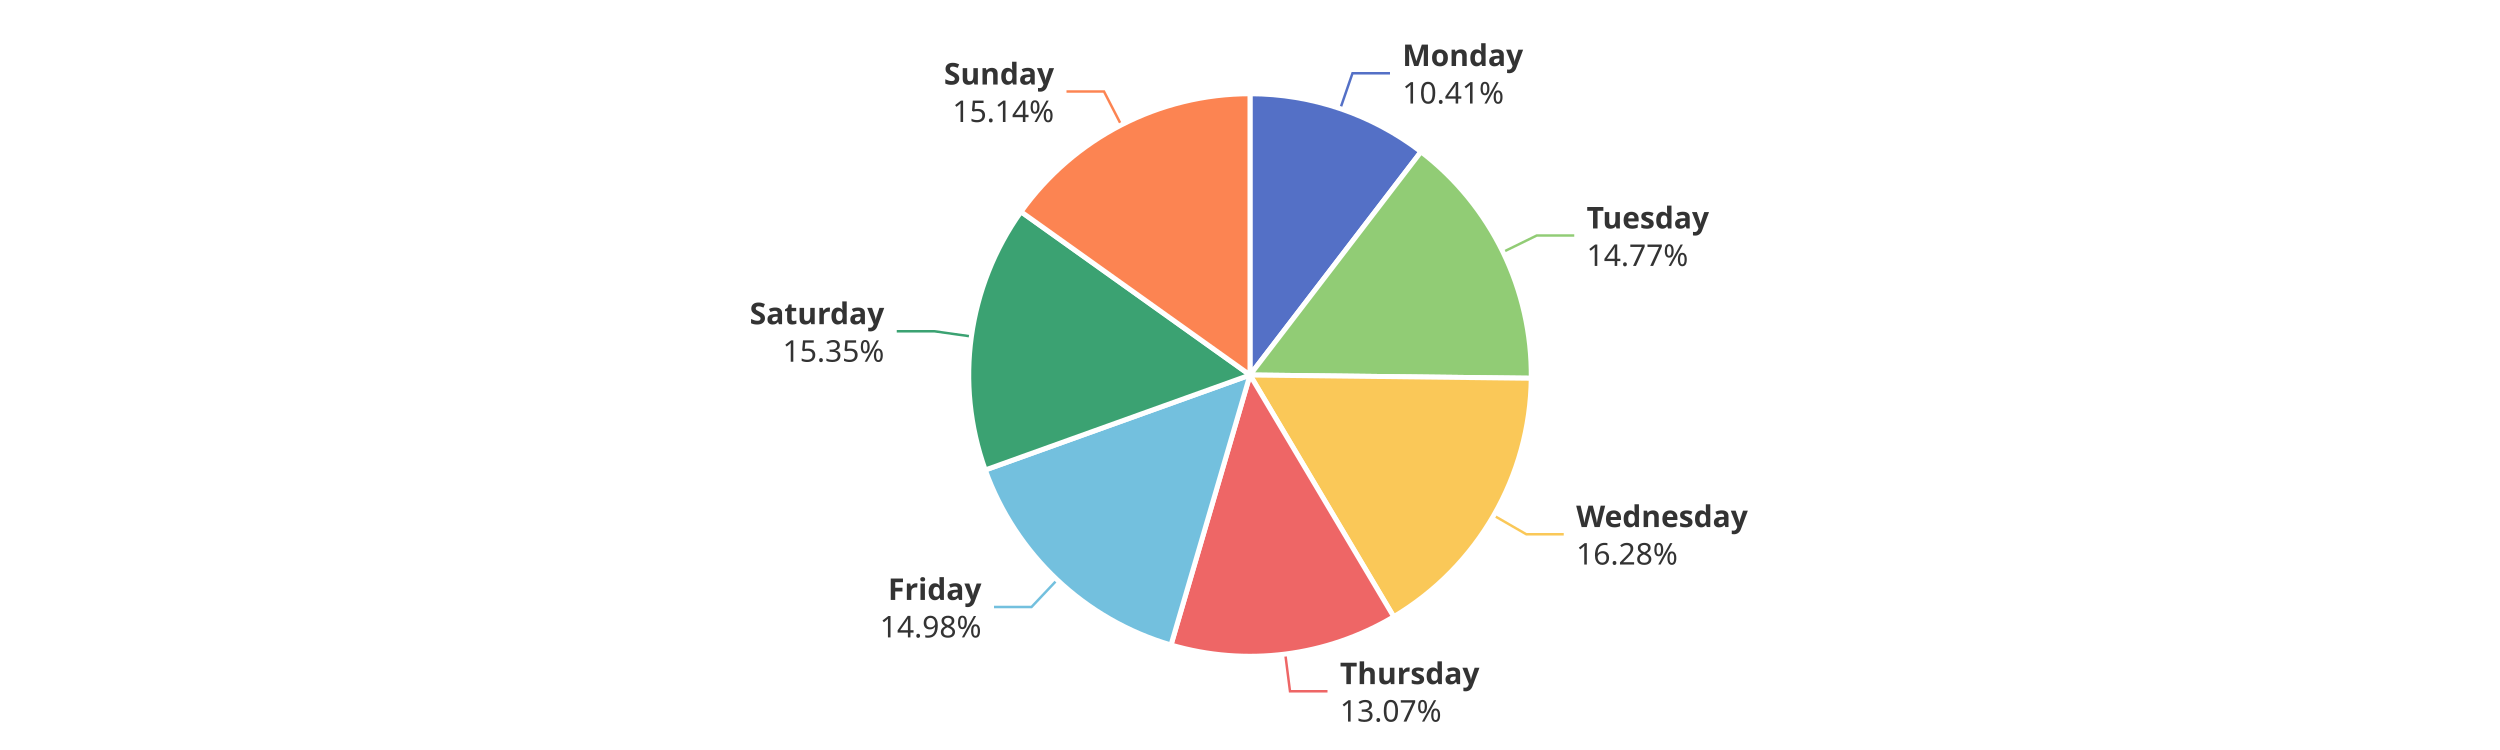
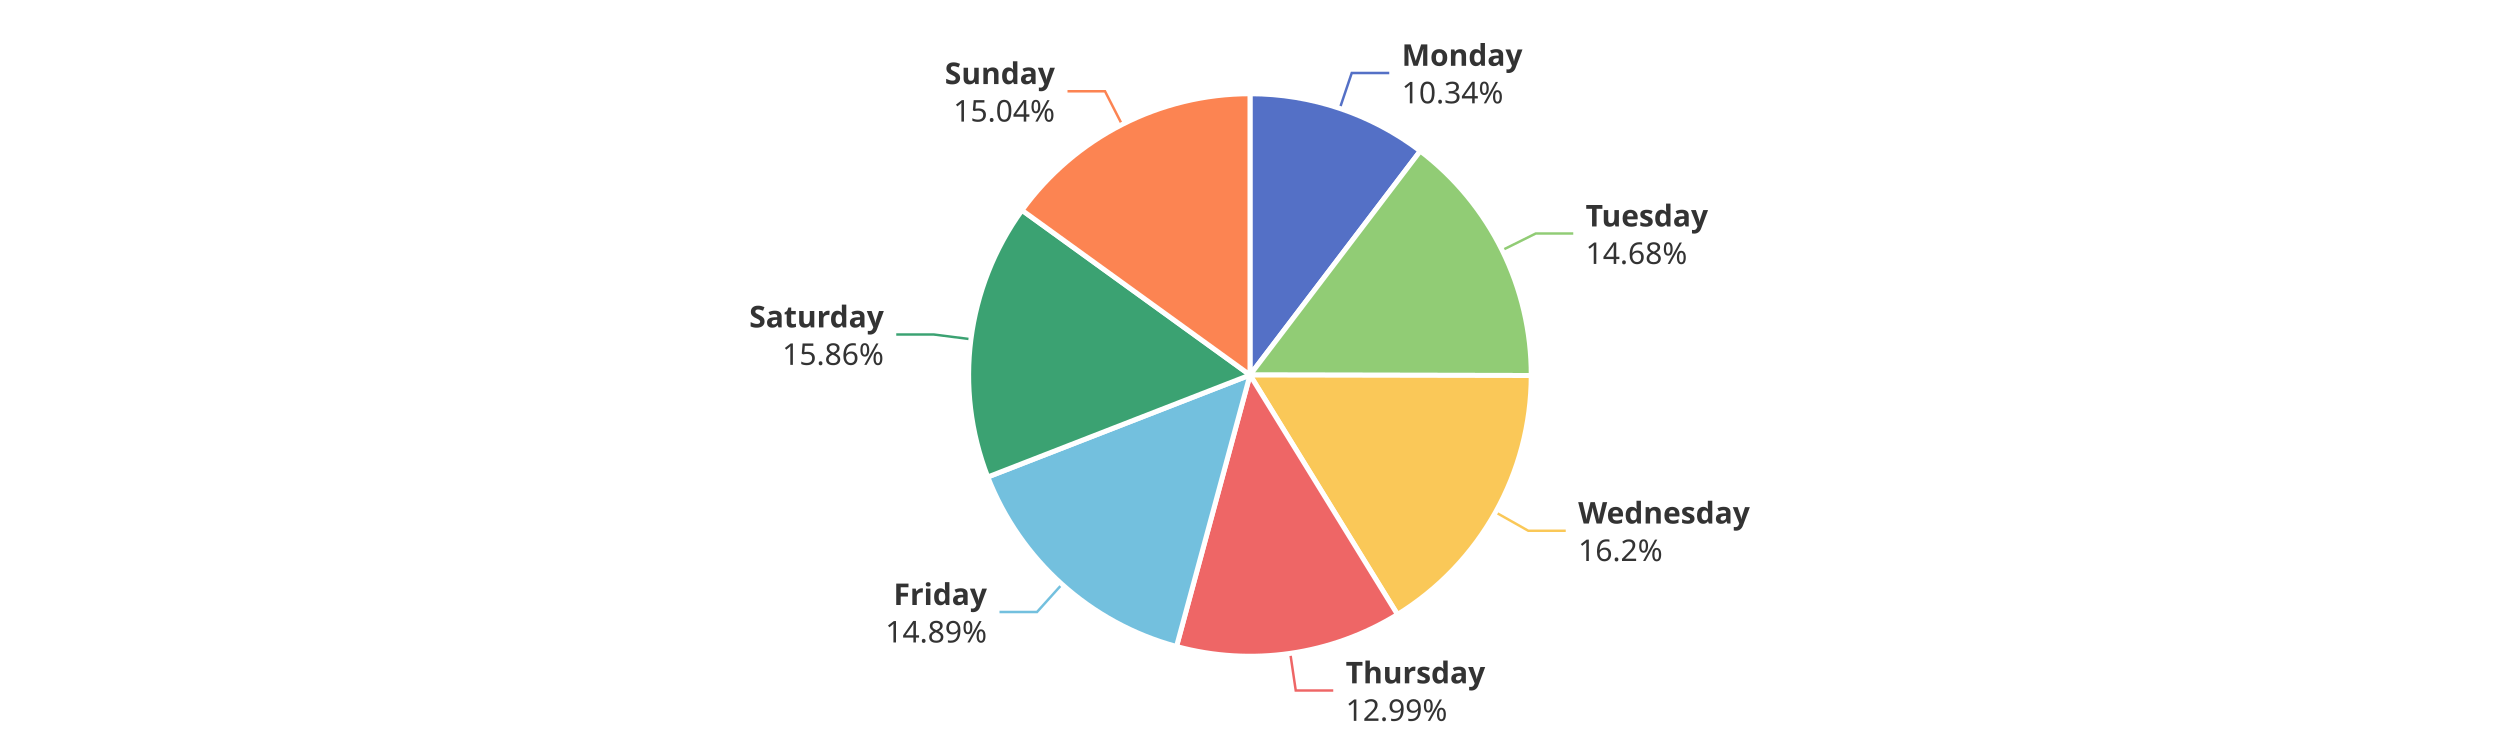
<svg xmlns="http://www.w3.org/2000/svg" width="1000" height="300" version="1.1" baseProfile="full" viewBox="0 0 1000 300">
  <rect width="1000" height="300" x="0" y="0" id="0" fill="#ffffff" />
-   <polyline points="536.1 43.5 541 29.3 556 29.3" fill="none" stroke="#5470c6" />
-   <polyline points="601.2 100.8 614.7 94.2 629.7 94.2" fill="none" stroke="#91cc75" />
-   <polyline points="597.5 206.2 610.5 213.7 625.5 213.7" fill="none" stroke="#fac858" />
-   <polyline points="514.1 261.6 516 276.5 531 276.5" fill="none" stroke="#ee6666" />
-   <polyline points="422.9 231.9 412.6 242.8 397.6 242.8" fill="none" stroke="#73c0de" />
-   <polyline points="388.6 134.6 373.7 132.5 358.7 132.5" fill="none" stroke="#3ba272" />
-   <polyline points="448.5 50 441.6 36.6 426.6 36.6" fill="none" stroke="#fc8452" />
-   <path d="M500 37.5A112.5 112.5 0 0 1 568.4 60.7L500 150Z" fill="#5470c6" stroke="#fff" stroke-width="2" stroke-linejoin="round" />
-   <path d="M568.4 60.7A112.5 112.5 0 0 1 612.5 151.3L500 150Z" fill="#91cc75" stroke="#fff" stroke-width="2" stroke-linejoin="round" />
-   <path d="M612.5 151.3A112.5 112.5 0 0 1 557.5 246.7L500 150Z" fill="#fac858" stroke="#fff" stroke-width="2" stroke-linejoin="round" />
-   <path d="M557.5 246.7A112.5 112.5 0 0 1 468.4 258L500 150Z" fill="#ee6666" stroke="#fff" stroke-width="2" stroke-linejoin="round" />
-   <path d="M468.4 258A112.5 112.5 0 0 1 394.1 188L500 150Z" fill="#73c0de" stroke="#fff" stroke-width="2" stroke-linejoin="round" />
-   <path d="M394.1 188A112.5 112.5 0 0 1 408.4 84.7L500 150Z" fill="#3ba272" stroke="#fff" stroke-width="2" stroke-linejoin="round" />
-   <path d="M408.4 84.7A112.5 112.5 0 0 1 500 37.5L500 150Z" fill="#fc8452" stroke="#fff" stroke-width="2" stroke-linejoin="round" />
-   <path d="M0 -15l42.8 0l0 30l-42.8 0Z" transform="translate(560.9543 29.2565)" fill="none" />
-   <text dominant-baseline="central" text-anchor="start" style="font-size:12px;font-family:sans-serif;font-weight:bold;" y="-7.5" transform="translate(560.9543 29.2565)" fill="#333" stroke="rgb(255,255,255)" stroke-width="2" paint-order="stroke" stroke-miterlimit="2">Monday</text>
-   <text dominant-baseline="central" text-anchor="start" style="font-size:12px;font-family:sans-serif;" y="7.5" transform="translate(560.9543 29.2565)" fill="#333" stroke="rgb(255,255,255)" stroke-width="2" paint-order="stroke" stroke-miterlimit="2">10.41%</text>
-   <path d="M0 -15l46.2 0l0 30l-46.2 0Z" transform="translate(634.6504 94.2189)" fill="none" />
-   <text dominant-baseline="central" text-anchor="start" style="font-size:12px;font-family:sans-serif;font-weight:bold;" y="-7.5" transform="translate(634.6504 94.2189)" fill="#333" stroke="rgb(255,255,255)" stroke-width="2" paint-order="stroke" stroke-miterlimit="2">Tuesday</text>
-   <text dominant-baseline="central" text-anchor="start" style="font-size:12px;font-family:sans-serif;" y="7.5" transform="translate(634.6504 94.2189)" fill="#333" stroke="rgb(255,255,255)" stroke-width="2" paint-order="stroke" stroke-miterlimit="2">14.77%</text>
-   <path d="M0 -15l63.6 0l0 30l-63.6 0Z" transform="translate(630.4649 213.6691)" fill="none" />
-   <text dominant-baseline="central" text-anchor="start" style="font-size:12px;font-family:sans-serif;font-weight:bold;" y="-7.5" transform="translate(630.4649 213.6691)" fill="#333" stroke="rgb(255,255,255)" stroke-width="2" paint-order="stroke" stroke-miterlimit="2">Wednesday</text>
-   <text dominant-baseline="central" text-anchor="start" style="font-size:12px;font-family:sans-serif;" y="7.5" transform="translate(630.4649 213.6691)" fill="#333" stroke="rgb(255,255,255)" stroke-width="2" paint-order="stroke" stroke-miterlimit="2">16.28%</text>
-   <path d="M0 -15l50.2 0l0 30l-50.2 0Z" transform="translate(535.9784 276.4948)" fill="none" />
-   <text dominant-baseline="central" text-anchor="start" style="font-size:12px;font-family:sans-serif;font-weight:bold;" y="-7.5" transform="translate(535.9784 276.4948)" fill="#333" stroke="rgb(255,255,255)" stroke-width="2" paint-order="stroke" stroke-miterlimit="2">Thursday</text>
-   <text dominant-baseline="central" text-anchor="start" style="font-size:12px;font-family:sans-serif;" y="7.5" transform="translate(535.9784 276.4948)" fill="#333" stroke="rgb(255,255,255)" stroke-width="2" paint-order="stroke" stroke-miterlimit="2">13.07%</text>
-   <path d="M-40.9 -15l40.9 0l0 30l-40.9 0Z" transform="translate(392.5814 242.8129)" fill="none" />
-   <text dominant-baseline="central" text-anchor="end" style="font-size:12px;font-family:sans-serif;font-weight:bold;" y="-7.5" transform="translate(392.5814 242.8129)" fill="#333" stroke="rgb(255,255,255)" stroke-width="2" paint-order="stroke" stroke-miterlimit="2">Friday</text>
-   <text dominant-baseline="central" text-anchor="end" style="font-size:12px;font-family:sans-serif;" y="7.5" transform="translate(392.5814 242.8129)" fill="#333" stroke="rgb(255,255,255)" stroke-width="2" paint-order="stroke" stroke-miterlimit="2">14.98%</text>
-   <path d="M-48.2 -15l48.2 0l0 30l-48.2 0Z" transform="translate(353.7022 132.5327)" fill="none" />
-   <text dominant-baseline="central" text-anchor="end" style="font-size:12px;font-family:sans-serif;font-weight:bold;" y="-7.5" transform="translate(353.7022 132.5327)" fill="#333" stroke="rgb(255,255,255)" stroke-width="2" paint-order="stroke" stroke-miterlimit="2">Saturday</text>
-   <text dominant-baseline="central" text-anchor="end" style="font-size:12px;font-family:sans-serif;" y="7.5" transform="translate(353.7022 132.5327)" fill="#333" stroke="rgb(255,255,255)" stroke-width="2" paint-order="stroke" stroke-miterlimit="2">15.35%</text>
-   <path d="M-40.9 -15l40.9 0l0 30l-40.9 0Z" transform="translate(421.6225 36.6496)" fill="none" />
-   <text dominant-baseline="central" text-anchor="end" style="font-size:12px;font-family:sans-serif;font-weight:bold;" y="-7.5" transform="translate(421.6225 36.6496)" fill="#333" stroke="rgb(255,255,255)" stroke-width="2" paint-order="stroke" stroke-miterlimit="2">Sunday</text>
-   <text dominant-baseline="central" text-anchor="end" style="font-size:12px;font-family:sans-serif;" y="7.5" transform="translate(421.6225 36.6496)" fill="#333" stroke="rgb(255,255,255)" stroke-width="2" paint-order="stroke" stroke-miterlimit="2">15.14%</text>
+   <polyline points="535.9 43.4 540.7 29.2 555.7 29.2" fill="none" stroke="#5470c6" />
+   <polyline points="600.8 100.1 614.3 93.4 629.3 93.4" fill="none" stroke="#91cc75" />
+   <polyline points="598.2 204.9 611.3 212.3 626.3 212.3" fill="none" stroke="#fac858" />
+   <polyline points="516.1 261.3 518.3 276.2 533.3 276.2" fill="none" stroke="#ee6666" />
+   <polyline points="424.8 233.7 414.8 244.8 399.8 244.8" fill="none" stroke="#73c0de" />
+   <polyline points="388.4 135.7 373.5 133.8 358.5 133.8" fill="none" stroke="#3ba272" />
+   <polyline points="448.8 49.8 442 36.5 427 36.5" fill="none" stroke="#fc8452" />
+   <path d="M500 37.5A112.5 112.5 0 0 1 568.1 60.4L500 150Z" fill="#5470c6" stroke="#fff" stroke-width="2" stroke-linejoin="round" />
+   <path d="M568.1 60.4A112.5 112.5 0 0 1 612.5 150.2L500 150Z" fill="#91cc75" stroke="#fff" stroke-width="2" stroke-linejoin="round" />
+   <path d="M612.5 150.2A112.5 112.5 0 0 1 559 245.8L500 150Z" fill="#fac858" stroke="#fff" stroke-width="2" stroke-linejoin="round" />
+   <path d="M559 245.8A112.5 112.5 0 0 1 470.6 258.6L500 150Z" fill="#ee6666" stroke="#fff" stroke-width="2" stroke-linejoin="round" />
+   <path d="M470.6 258.6A112.5 112.5 0 0 1 395.1 190.8L500 150Z" fill="#73c0de" stroke="#fff" stroke-width="2" stroke-linejoin="round" />
+   <path d="M395.1 190.8A112.5 112.5 0 0 1 408.8 84.1L500 150Z" fill="#3ba272" stroke="#fff" stroke-width="2" stroke-linejoin="round" />
+   <path d="M408.8 84.1A112.5 112.5 0 0 1 500 37.5L500 150Z" fill="#fc8452" stroke="#fff" stroke-width="2" stroke-linejoin="round" />
+   <path d="M0 -15l42.8 0l0 30l-42.8 0Z" transform="translate(560.6965 29.1694)" fill="none" />
+   <text dominant-baseline="central" text-anchor="start" style="font-size:12px;font-family:sans-serif;font-weight:bold;" y="-7.5" transform="translate(560.6965 29.1694)" fill="#333" stroke="rgb(255,255,255)" stroke-width="2" paint-order="stroke" stroke-miterlimit="2">Monday</text>
+   <text dominant-baseline="central" text-anchor="start" style="font-size:12px;font-family:sans-serif;" y="7.5" transform="translate(560.6965 29.1694)" fill="#333" stroke="rgb(255,255,255)" stroke-width="2" paint-order="stroke" stroke-miterlimit="2">10.34%</text>
+   <path d="M0 -15l46.2 0l0 30l-46.2 0Z" transform="translate(634.257 93.4174)" fill="none" />
+   <text dominant-baseline="central" text-anchor="start" style="font-size:12px;font-family:sans-serif;font-weight:bold;" y="-7.5" transform="translate(634.257 93.4174)" fill="#333" stroke="rgb(255,255,255)" stroke-width="2" paint-order="stroke" stroke-miterlimit="2">Tuesday</text>
+   <text dominant-baseline="central" text-anchor="start" style="font-size:12px;font-family:sans-serif;" y="7.5" transform="translate(634.257 93.4174)" fill="#333" stroke="rgb(255,255,255)" stroke-width="2" paint-order="stroke" stroke-miterlimit="2">14.68%</text>
+   <path d="M0 -15l63.6 0l0 30l-63.6 0Z" transform="translate(631.2694 212.2525)" fill="none" />
+   <text dominant-baseline="central" text-anchor="start" style="font-size:12px;font-family:sans-serif;font-weight:bold;" y="-7.5" transform="translate(631.2694 212.2525)" fill="#333" stroke="rgb(255,255,255)" stroke-width="2" paint-order="stroke" stroke-miterlimit="2">Wednesday</text>
+   <text dominant-baseline="central" text-anchor="start" style="font-size:12px;font-family:sans-serif;" y="7.5" transform="translate(631.2694 212.2525)" fill="#333" stroke="rgb(255,255,255)" stroke-width="2" paint-order="stroke" stroke-miterlimit="2">16.2%</text>
+   <path d="M0 -15l50.2 0l0 30l-50.2 0Z" transform="translate(538.2839 276.1822)" fill="none" />
+   <text dominant-baseline="central" text-anchor="start" style="font-size:12px;font-family:sans-serif;font-weight:bold;" y="-7.5" transform="translate(538.2839 276.1822)" fill="#333" stroke="rgb(255,255,255)" stroke-width="2" paint-order="stroke" stroke-miterlimit="2">Thursday</text>
+   <text dominant-baseline="central" text-anchor="start" style="font-size:12px;font-family:sans-serif;" y="7.5" transform="translate(538.2839 276.1822)" fill="#333" stroke="rgb(255,255,255)" stroke-width="2" paint-order="stroke" stroke-miterlimit="2">12.99%</text>
+   <path d="M-40.9 -15l40.9 0l0 30l-40.9 0Z" transform="translate(394.7782 244.834)" fill="none" />
+   <text dominant-baseline="central" text-anchor="end" style="font-size:12px;font-family:sans-serif;font-weight:bold;" y="-7.5" transform="translate(394.7782 244.834)" fill="#333" stroke="rgb(255,255,255)" stroke-width="2" paint-order="stroke" stroke-miterlimit="2">Friday</text>
+   <text dominant-baseline="central" text-anchor="end" style="font-size:12px;font-family:sans-serif;" y="7.5" transform="translate(394.7782 244.834)" fill="#333" stroke="rgb(255,255,255)" stroke-width="2" paint-order="stroke" stroke-miterlimit="2">14.89%</text>
+   <path d="M-48.2 -15l48.2 0l0 30l-48.2 0Z" transform="translate(353.5334 133.7999)" fill="none" />
+   <text dominant-baseline="central" text-anchor="end" style="font-size:12px;font-family:sans-serif;font-weight:bold;" y="-7.5" transform="translate(353.5334 133.7999)" fill="#333" stroke="rgb(255,255,255)" stroke-width="2" paint-order="stroke" stroke-miterlimit="2">Saturday</text>
+   <text dominant-baseline="central" text-anchor="end" style="font-size:12px;font-family:sans-serif;" y="7.5" transform="translate(353.5334 133.7999)" fill="#333" stroke="rgb(255,255,255)" stroke-width="2" paint-order="stroke" stroke-miterlimit="2">15.86%</text>
+   <path d="M-40.9 -15l40.9 0l0 30l-40.9 0Z" transform="translate(421.9681 36.4722)" fill="none" />
+   <text dominant-baseline="central" text-anchor="end" style="font-size:12px;font-family:sans-serif;font-weight:bold;" y="-7.5" transform="translate(421.9681 36.4722)" fill="#333" stroke="rgb(255,255,255)" stroke-width="2" paint-order="stroke" stroke-miterlimit="2">Sunday</text>
+   <text dominant-baseline="central" text-anchor="end" style="font-size:12px;font-family:sans-serif;" y="7.5" transform="translate(421.9681 36.4722)" fill="#333" stroke="rgb(255,255,255)" stroke-width="2" paint-order="stroke" stroke-miterlimit="2">15.04%</text>
</svg>
